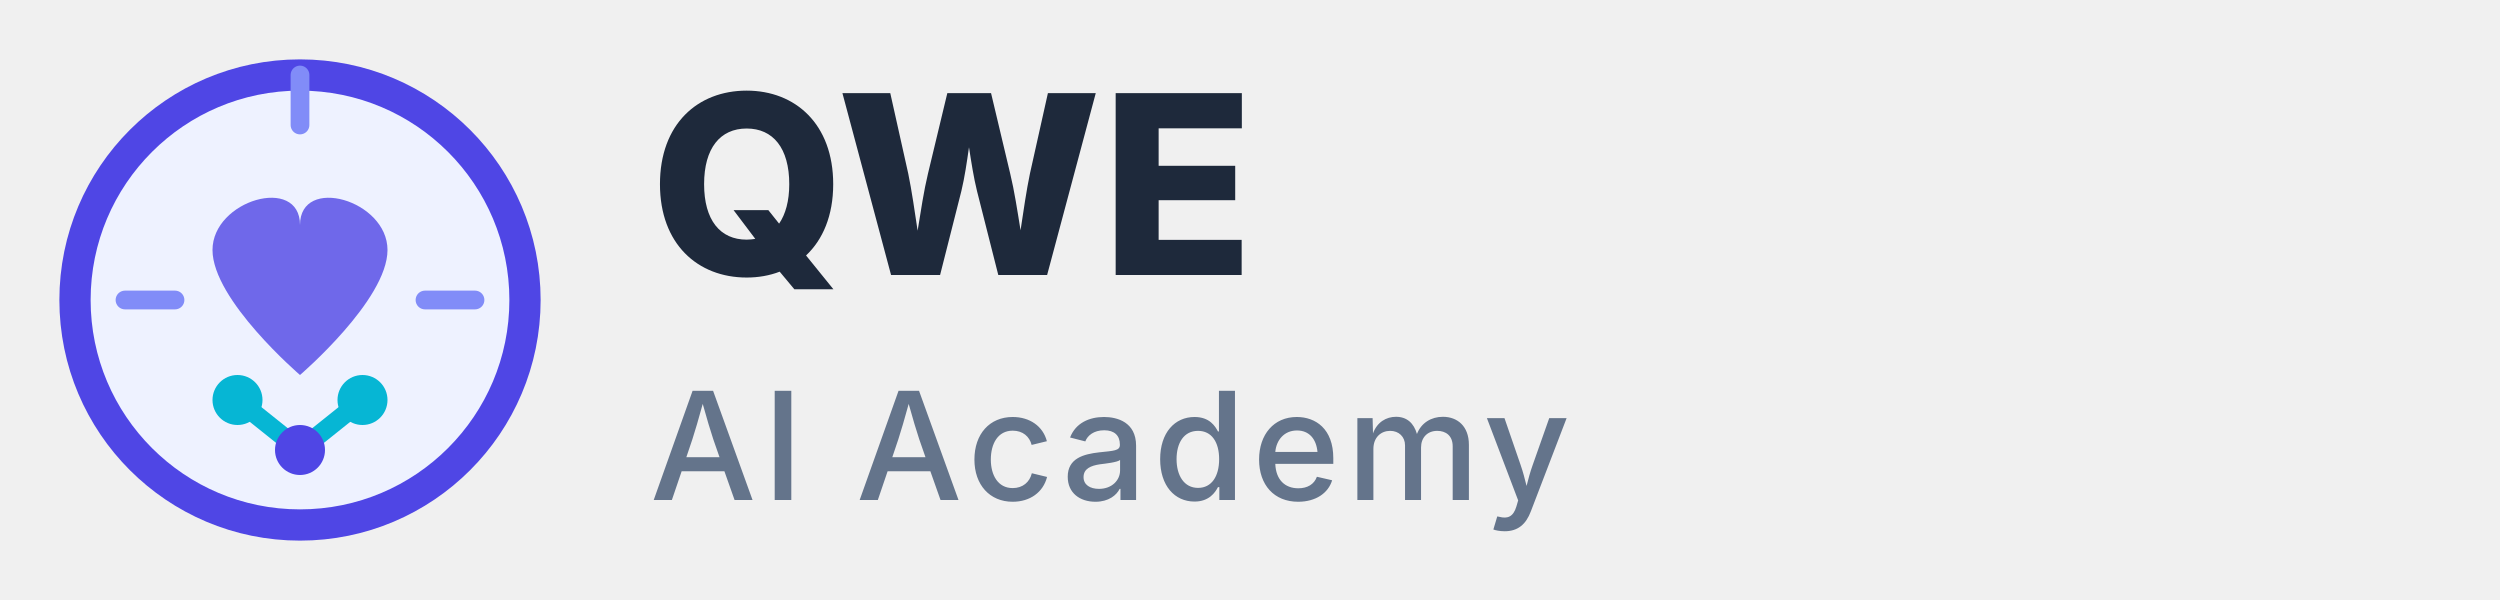
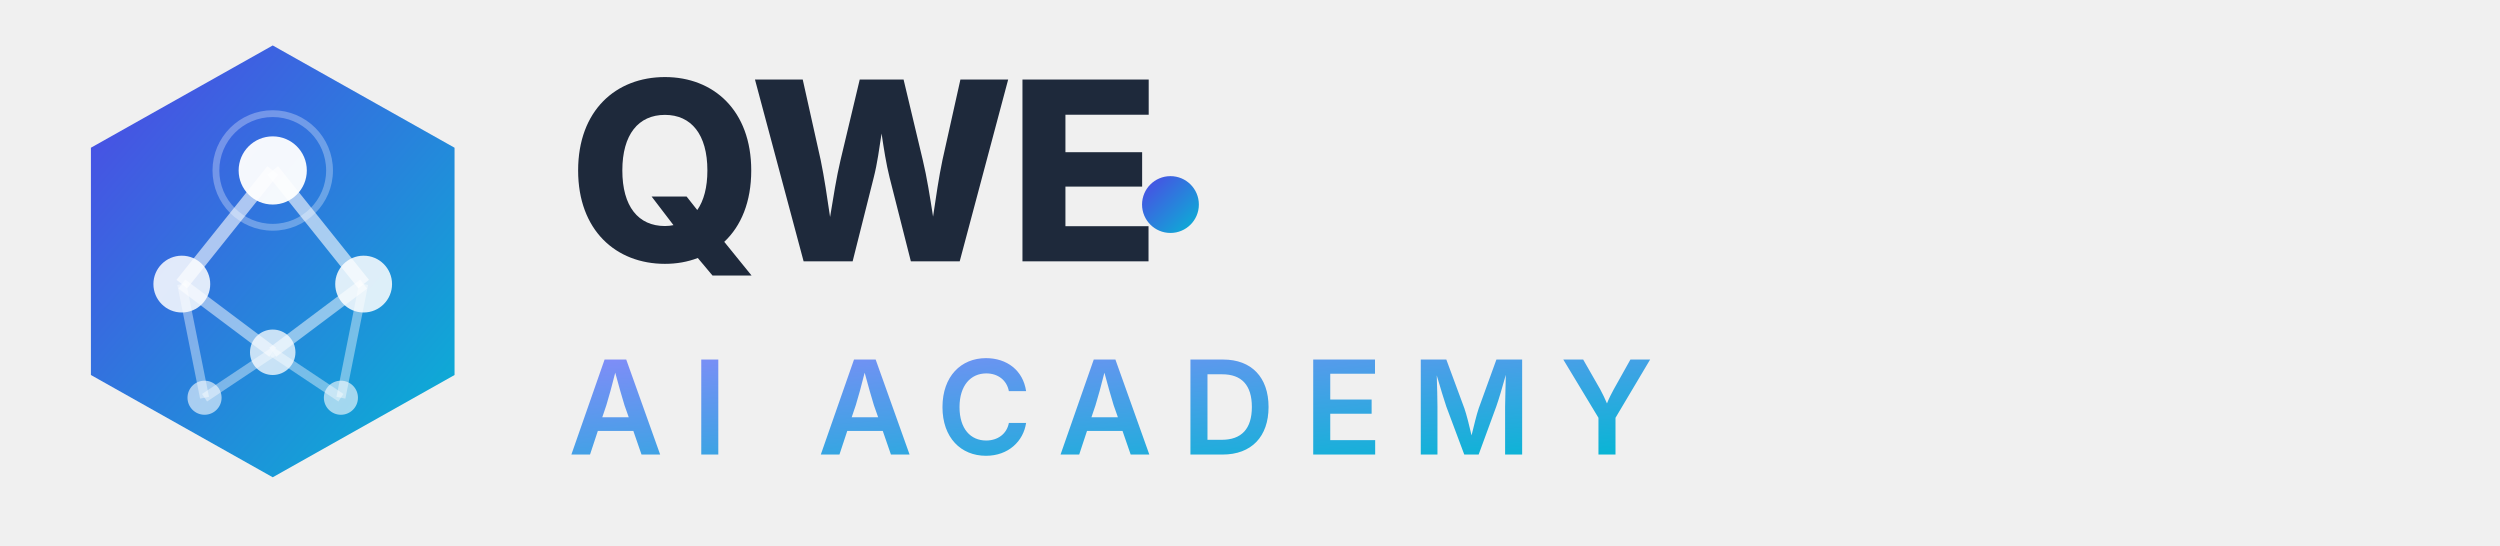
- <svg xmlns="http://www.w3.org/2000/svg" viewBox="0 0 200 48" fill="none">
-   <g transform="translate(4, 4)">
-     <circle cx="20" cy="20" r="18" stroke="#4F46E5" stroke-width="2.5" fill="#EEF2FF" />
-     <path d="M13 16 C13 12, 20 10, 20 14 C20 10, 27 12, 27 16 C27 20, 20 26, 20 26 C20 26, 13 20, 13 16Z" fill="#4F46E5" opacity="0.8" />
-     <circle cx="15" cy="28" r="2" fill="#06B6D4" />
-     <circle cx="25" cy="28" r="2" fill="#06B6D4" />
-     <line x1="15" y1="28" x2="20" y2="32" stroke="#06B6D4" stroke-width="1.5" />
-     <line x1="25" y1="28" x2="20" y2="32" stroke="#06B6D4" stroke-width="1.5" />
-     <circle cx="20" cy="32" r="2" fill="#4F46E5" />
-     <line x1="10" y1="20" x2="6" y2="20" stroke="#818CF8" stroke-width="1.5" stroke-linecap="round" />
-     <line x1="30" y1="20" x2="34" y2="20" stroke="#818CF8" stroke-width="1.5" stroke-linecap="round" />
-     <line x1="20" y1="2" x2="20" y2="6" stroke="#818CF8" stroke-width="1.5" stroke-linecap="round" />
+ <svg xmlns="http://www.w3.org/2000/svg" viewBox="0 0 220 48" fill="none">
+   <defs>
+     <linearGradient id="grad1" x1="0%" y1="0%" x2="100%" y2="100%">
+       <stop offset="0%" style="stop-color:#4F46E5" />
+       <stop offset="100%" style="stop-color:#06B6D4" />
+     </linearGradient>
+     <linearGradient id="grad2" x1="0%" y1="0%" x2="100%" y2="100%">
+       <stop offset="0%" style="stop-color:#818CF8" />
+       <stop offset="100%" style="stop-color:#06B6D4" />
+     </linearGradient>
+   </defs>
+   <g transform="translate(4, 3)">
+     <polygon points="20,1 36,10 36,30 20,39 4,30 4,10" fill="url(#grad1)" rx="3" />
+     <circle cx="20" cy="12" r="3" fill="white" opacity="0.95" />
+     <circle cx="12" cy="22" r="2.5" fill="white" opacity="0.85" />
+     <circle cx="28" cy="22" r="2.5" fill="white" opacity="0.85" />
+     <circle cx="20" cy="28" r="2" fill="white" opacity="0.75" />
+     <circle cx="14" cy="32" r="1.5" fill="white" opacity="0.6" />
+     <circle cx="26" cy="32" r="1.5" fill="white" opacity="0.6" />
+     <line x1="20" y1="12" x2="12" y2="22" stroke="white" stroke-width="1.2" opacity="0.6" />
+     <line x1="20" y1="12" x2="28" y2="22" stroke="white" stroke-width="1.2" opacity="0.6" />
+     <line x1="12" y1="22" x2="20" y2="28" stroke="white" stroke-width="1" opacity="0.5" />
+     <line x1="28" y1="22" x2="20" y2="28" stroke="white" stroke-width="1" opacity="0.5" />
+     <line x1="12" y1="22" x2="14" y2="32" stroke="white" stroke-width="0.8" opacity="0.4" />
+     <line x1="28" y1="22" x2="26" y2="32" stroke="white" stroke-width="0.8" opacity="0.4" />
+     <line x1="20" y1="28" x2="14" y2="32" stroke="white" stroke-width="0.8" opacity="0.4" />
+     <line x1="20" y1="28" x2="26" y2="32" stroke="white" stroke-width="0.8" opacity="0.4" />
+     <circle cx="20" cy="12" r="5" fill="none" stroke="white" stroke-width="0.6" opacity="0.3" />
  </g>
-   <text x="52" y="22" font-family="Plus Jakarta Sans, Inter, sans-serif" font-weight="800" font-size="20" fill="#1E293B">QWE</text>
-   <text x="52" y="40" font-family="Inter, sans-serif" font-weight="500" font-size="12" fill="#64748B" letter-spacing="0.5">AI Academy</text>
+   <text x="50" y="23" font-family="'Plus Jakarta Sans', 'Inter', system-ui, sans-serif" font-weight="800" font-size="22" fill="#1E293B" letter-spacing="-0.5">QWE</text>
+   <circle cx="103" cy="18" r="2.5" fill="url(#grad1)" />
+   <text x="50" y="40" font-family="'Inter', system-ui, sans-serif" font-weight="600" font-size="11.5" fill="url(#grad2)" letter-spacing="2.5">AI ACADEMY</text>
</svg>
